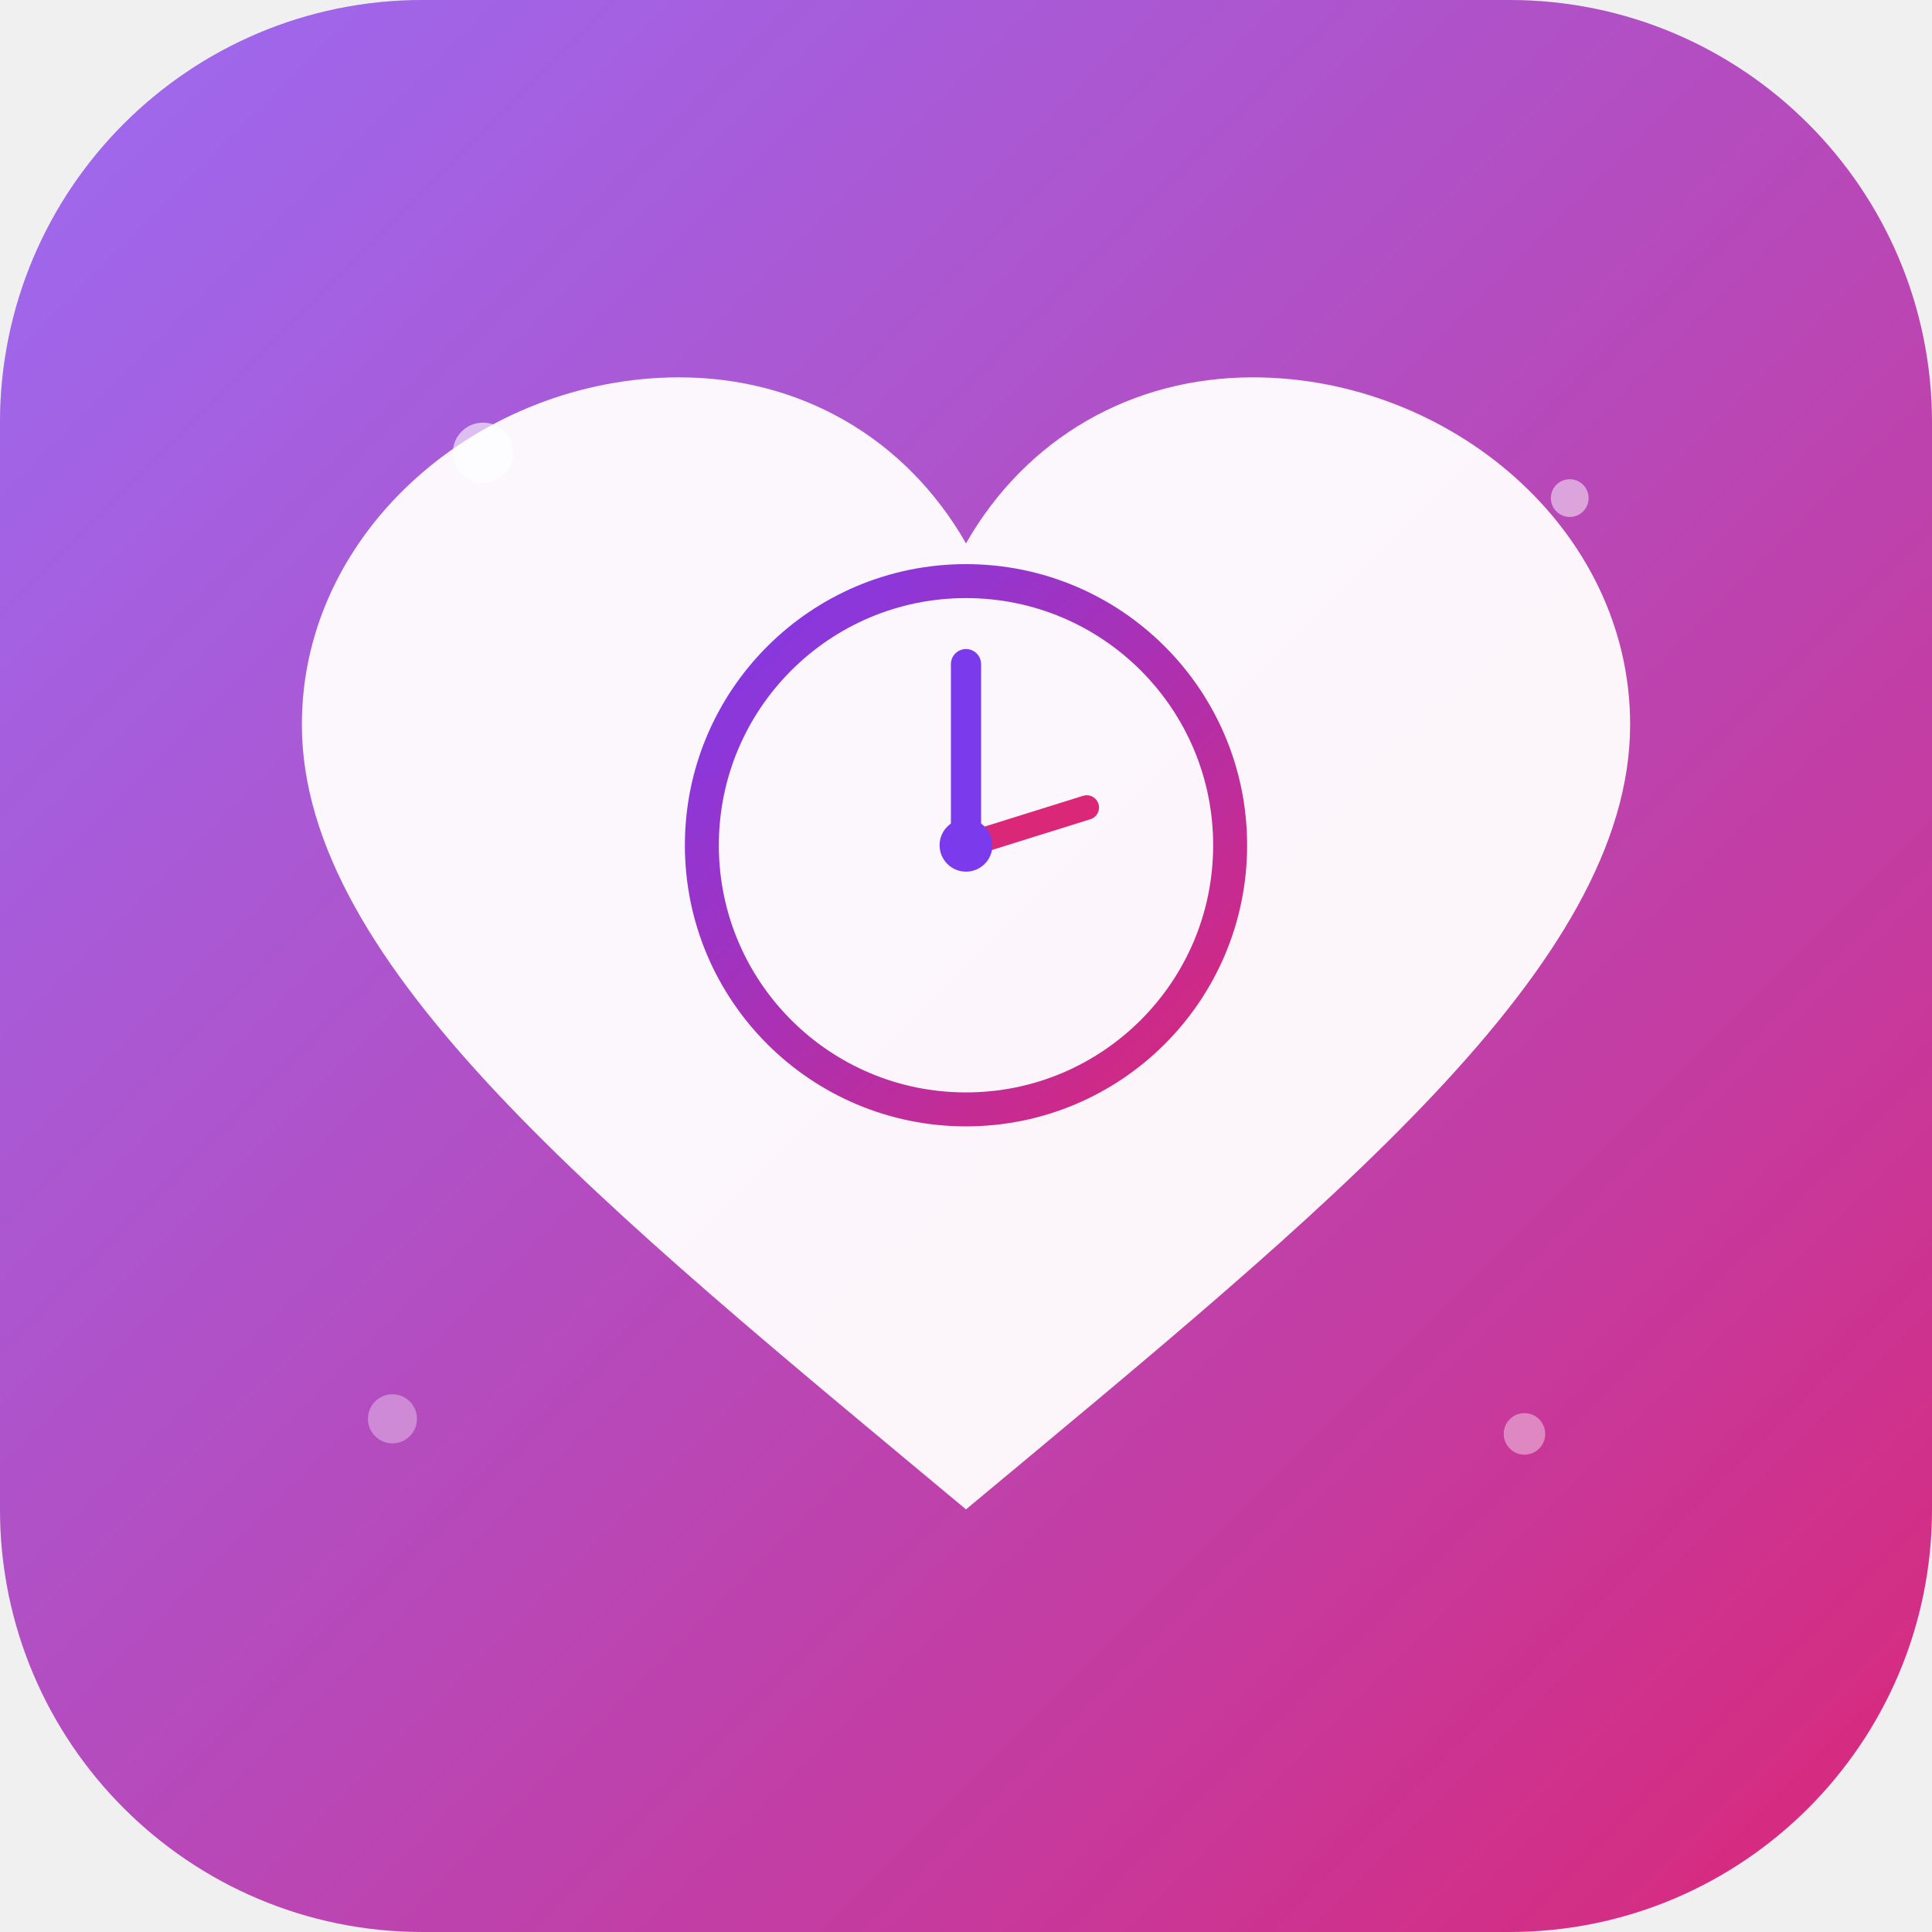
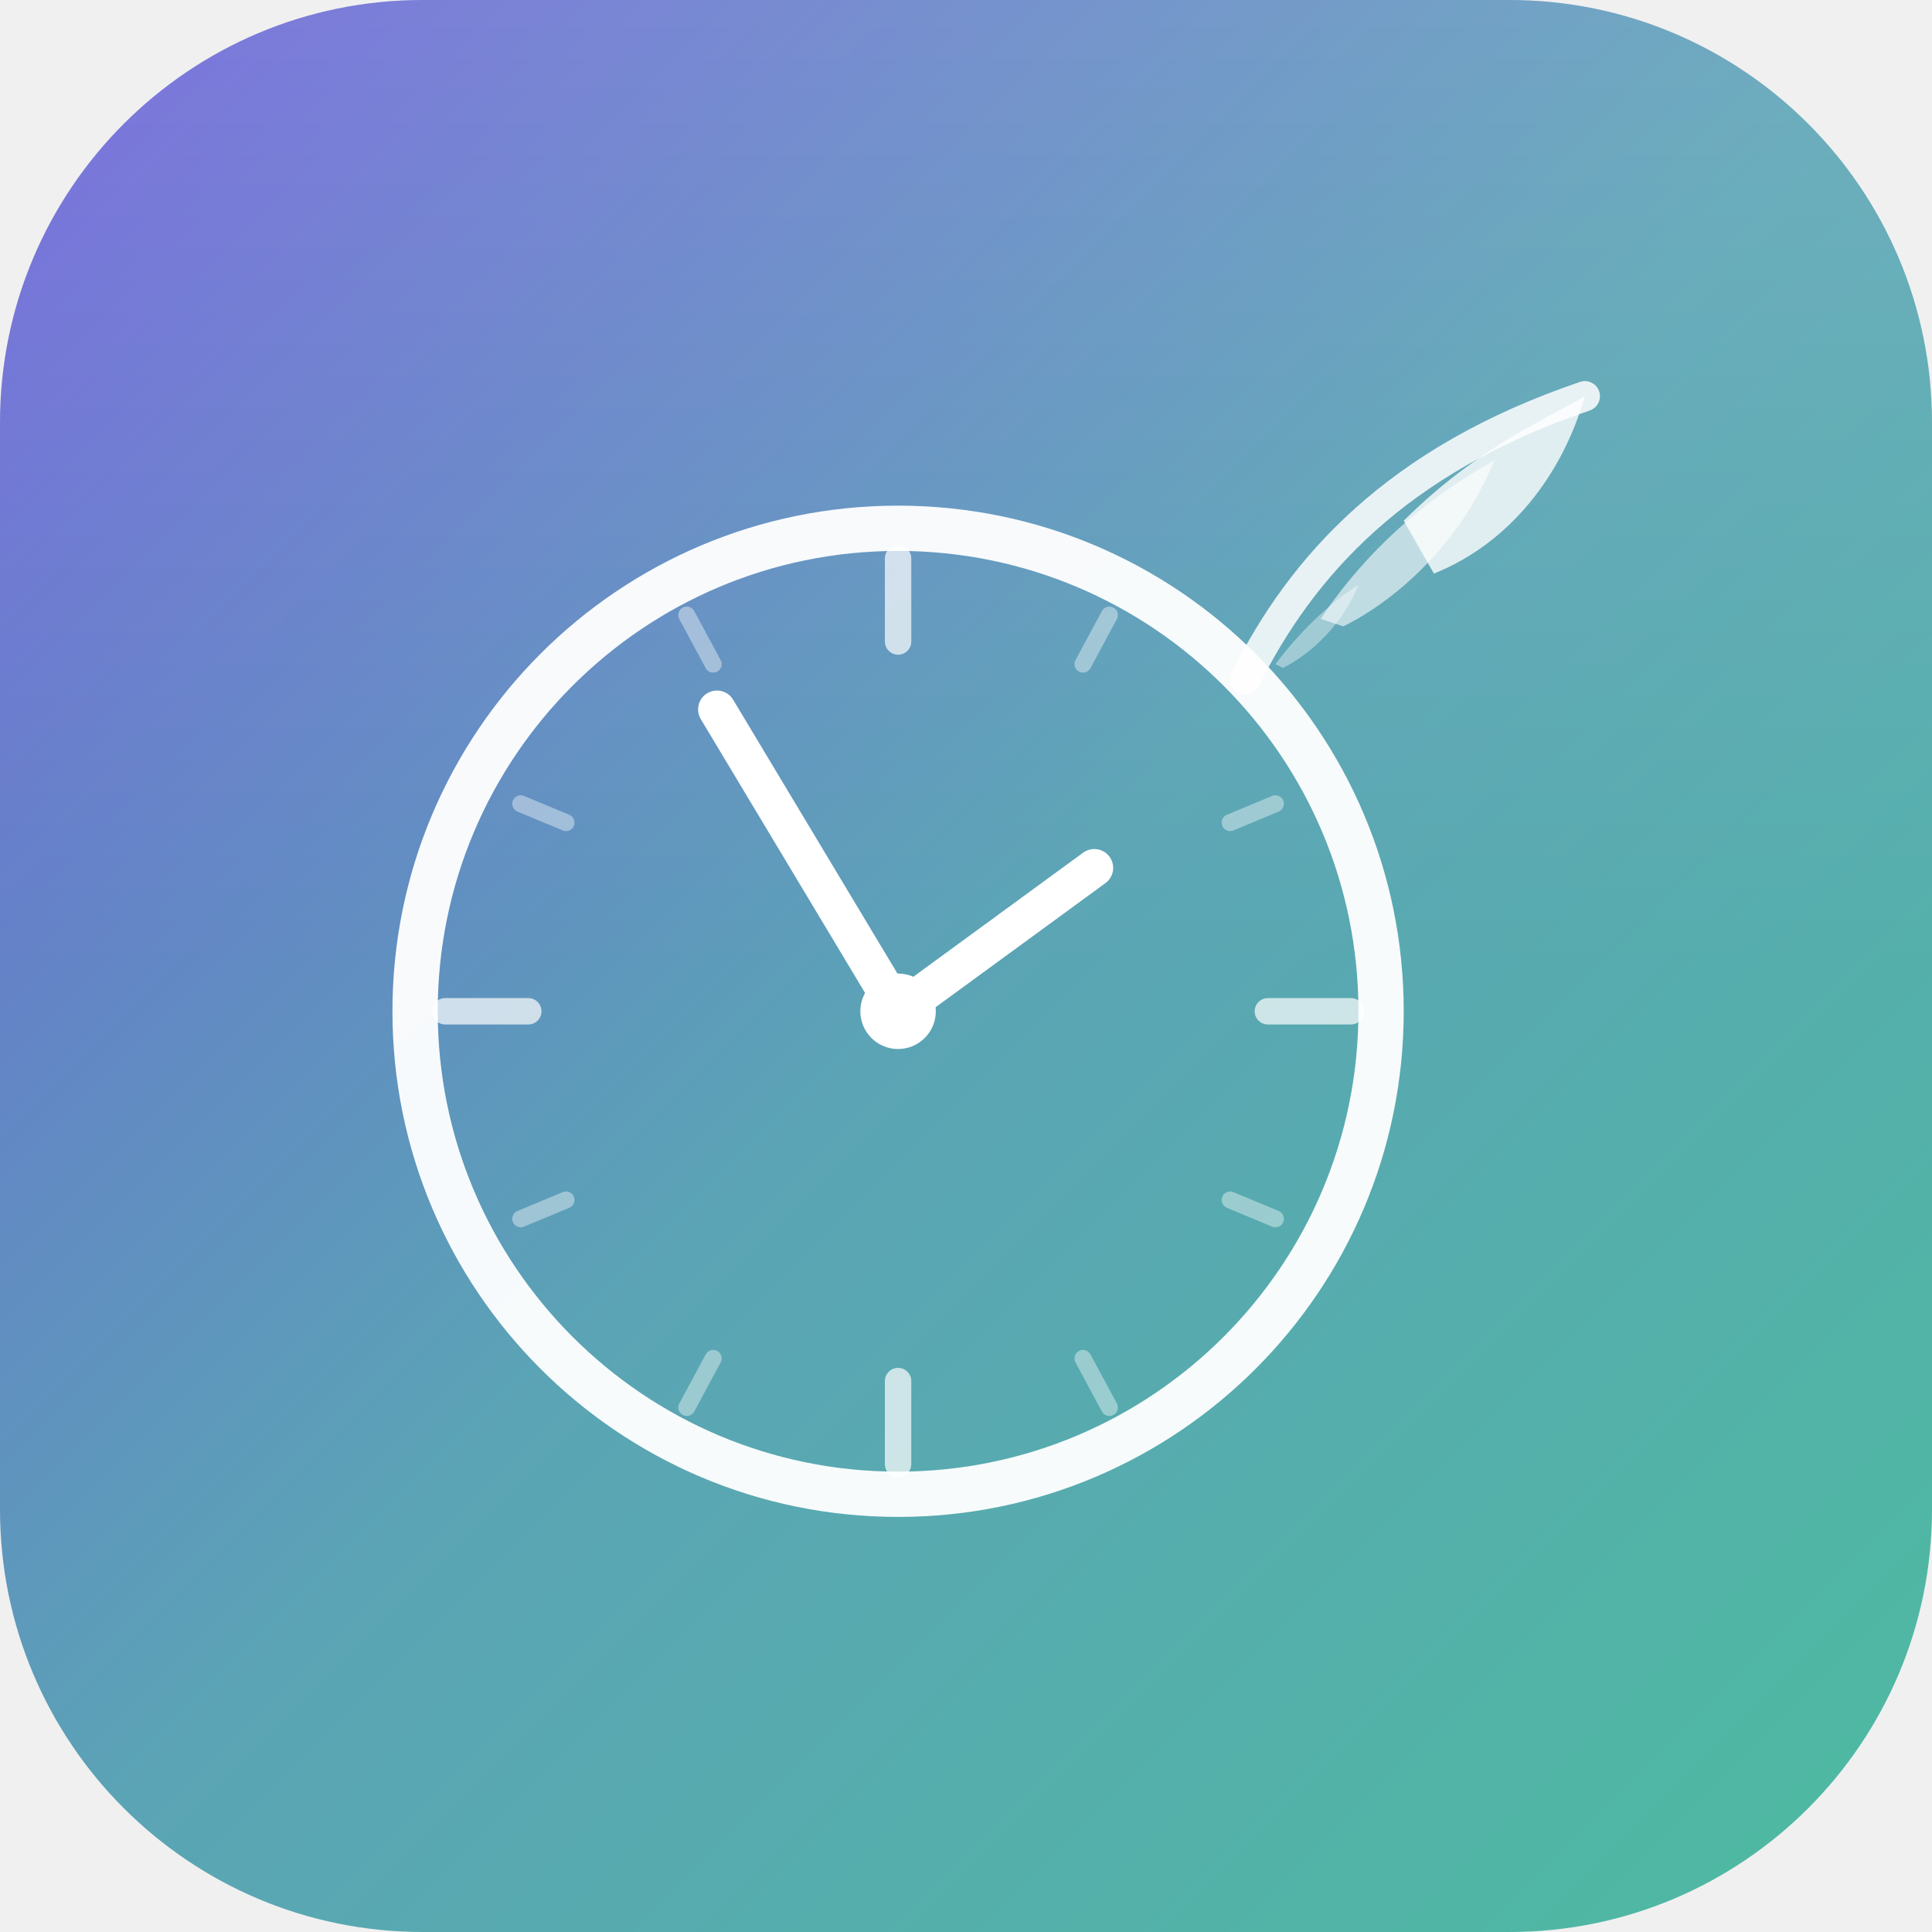
<svg xmlns="http://www.w3.org/2000/svg" width="512" height="512" viewBox="0 0 512 512">
  <defs>
    <linearGradient id="bg" x1="0%" y1="0%" x2="100%" y2="100%">
-       <stop offset="0%" stop-color="#7c3aed" />
-       <stop offset="100%" stop-color="#db2777" />
+       <stop offset="0%" stop-color="#6d5fdb" />
+       <stop offset="50%" stop-color="#5ba4b5" />
+       <stop offset="100%" stop-color="#4dbba0" />
    </linearGradient>
-     <linearGradient id="shine" x1="0%" y1="0%" x2="100%" y2="100%">
-       <stop offset="0%" stop-color="rgba(255,255,255,0.25)" />
-       <stop offset="100%" stop-color="rgba(255,255,255,0)" />
+     <linearGradient id="shine" x1="0%" y1="0%" x2="0%" y2="100%">
+       <stop offset="0%" stop-color="rgba(255,255,255,0.12)" />
+       <stop offset="50%" stop-color="rgba(255,255,255,0)" />
    </linearGradient>
  </defs>
  <rect width="512" height="512" rx="112" fill="url(#bg)" />
  <rect width="512" height="512" rx="112" fill="url(#shine)" />
-   <path d="M256 400 C160 320 80 256 80 192 C80 140 128 100 180 100 C212 100 240 116 256 144 C272 116 300 100 332 100 C384 100 432 140 432 192 C432 256 352 320 256 400Z" fill="rgba(255,255,255,0.95)" />
-   <circle cx="256" cy="224" r="70" fill="none" stroke="url(#bg)" stroke-width="9" />
-   <line x1="256" y1="224" x2="256" y2="176" stroke="#7c3aed" stroke-width="8" stroke-linecap="round" />
-   <line x1="256" y1="224" x2="288" y2="214" stroke="#db2777" stroke-width="6.5" stroke-linecap="round" />
-   <circle cx="256" cy="224" r="7" fill="#7c3aed" />
-   <circle cx="128" cy="120" r="8" fill="rgba(255,255,255,0.6)" />
-   <circle cx="404" cy="380" r="5.5" fill="rgba(255,255,255,0.4)" />
-   <circle cx="104" cy="376" r="6.5" fill="rgba(255,255,255,0.35)" />
-   <circle cx="416" cy="132" r="5" fill="rgba(255,255,255,0.5)" />
+   <circle cx="238" cy="268" r="128" fill="none" stroke="rgba(255,255,255,0.95)" stroke-width="12" />
+   <line x1="238" y1="148" x2="238" y2="170" stroke="rgba(255,255,255,0.7)" stroke-width="7" stroke-linecap="round" />
+   <line x1="238" y1="366" x2="238" y2="388" stroke="rgba(255,255,255,0.7)" stroke-width="7" stroke-linecap="round" />
+   <line x1="118" y1="268" x2="140" y2="268" stroke="rgba(255,255,255,0.7)" stroke-width="7" stroke-linecap="round" />
+   <line x1="336" y1="268" x2="358" y2="268" stroke="rgba(255,255,255,0.7)" stroke-width="7" stroke-linecap="round" />
+   <line x1="294" y1="163" x2="287" y2="176" stroke="rgba(255,255,255,0.4)" stroke-width="4.5" stroke-linecap="round" />
+   <line x1="338" y1="213" x2="326" y2="218" stroke="rgba(255,255,255,0.4)" stroke-width="4.5" stroke-linecap="round" />
+   <line x1="338" y1="323" x2="326" y2="318" stroke="rgba(255,255,255,0.4)" stroke-width="4.5" stroke-linecap="round" />
+   <line x1="294" y1="373" x2="287" y2="360" stroke="rgba(255,255,255,0.4)" stroke-width="4.5" stroke-linecap="round" />
+   <line x1="182" y1="373" x2="189" y2="360" stroke="rgba(255,255,255,0.4)" stroke-width="4.5" stroke-linecap="round" />
+   <line x1="138" y1="323" x2="150" y2="318" stroke="rgba(255,255,255,0.4)" stroke-width="4.5" stroke-linecap="round" />
+   <line x1="138" y1="213" x2="150" y2="218" stroke="rgba(255,255,255,0.4)" stroke-width="4.5" stroke-linecap="round" />
+   <line x1="182" y1="163" x2="189" y2="176" stroke="rgba(255,255,255,0.4)" stroke-width="4.5" stroke-linecap="round" />
+   <line x1="238" y1="268" x2="190" y2="188" stroke="white" stroke-width="10" stroke-linecap="round" />
+   <line x1="238" y1="268" x2="290" y2="230" stroke="white" stroke-width="10" stroke-linecap="round" />
+   <circle cx="238" cy="268" r="10" fill="white" />
+   <path d="M330 180 C345 150 370 122 420 105" fill="none" stroke="rgba(255,255,255,0.85)" stroke-width="8" stroke-linecap="round" />
+   <path d="M372 138 C392 118 412 110 420 105 C414 126 400 144 380 152Z" fill="rgba(255,255,255,0.8)" />
+   <path d="M350 164 C362 146 378 132 396 122 C388 142 372 158 356 166Z" fill="rgba(255,255,255,0.6)" />
+   <path d="M338 176 C344 168 352 160 360 155 C356 165 348 173 340 177Z" fill="rgba(255,255,255,0.4)" />
</svg>
